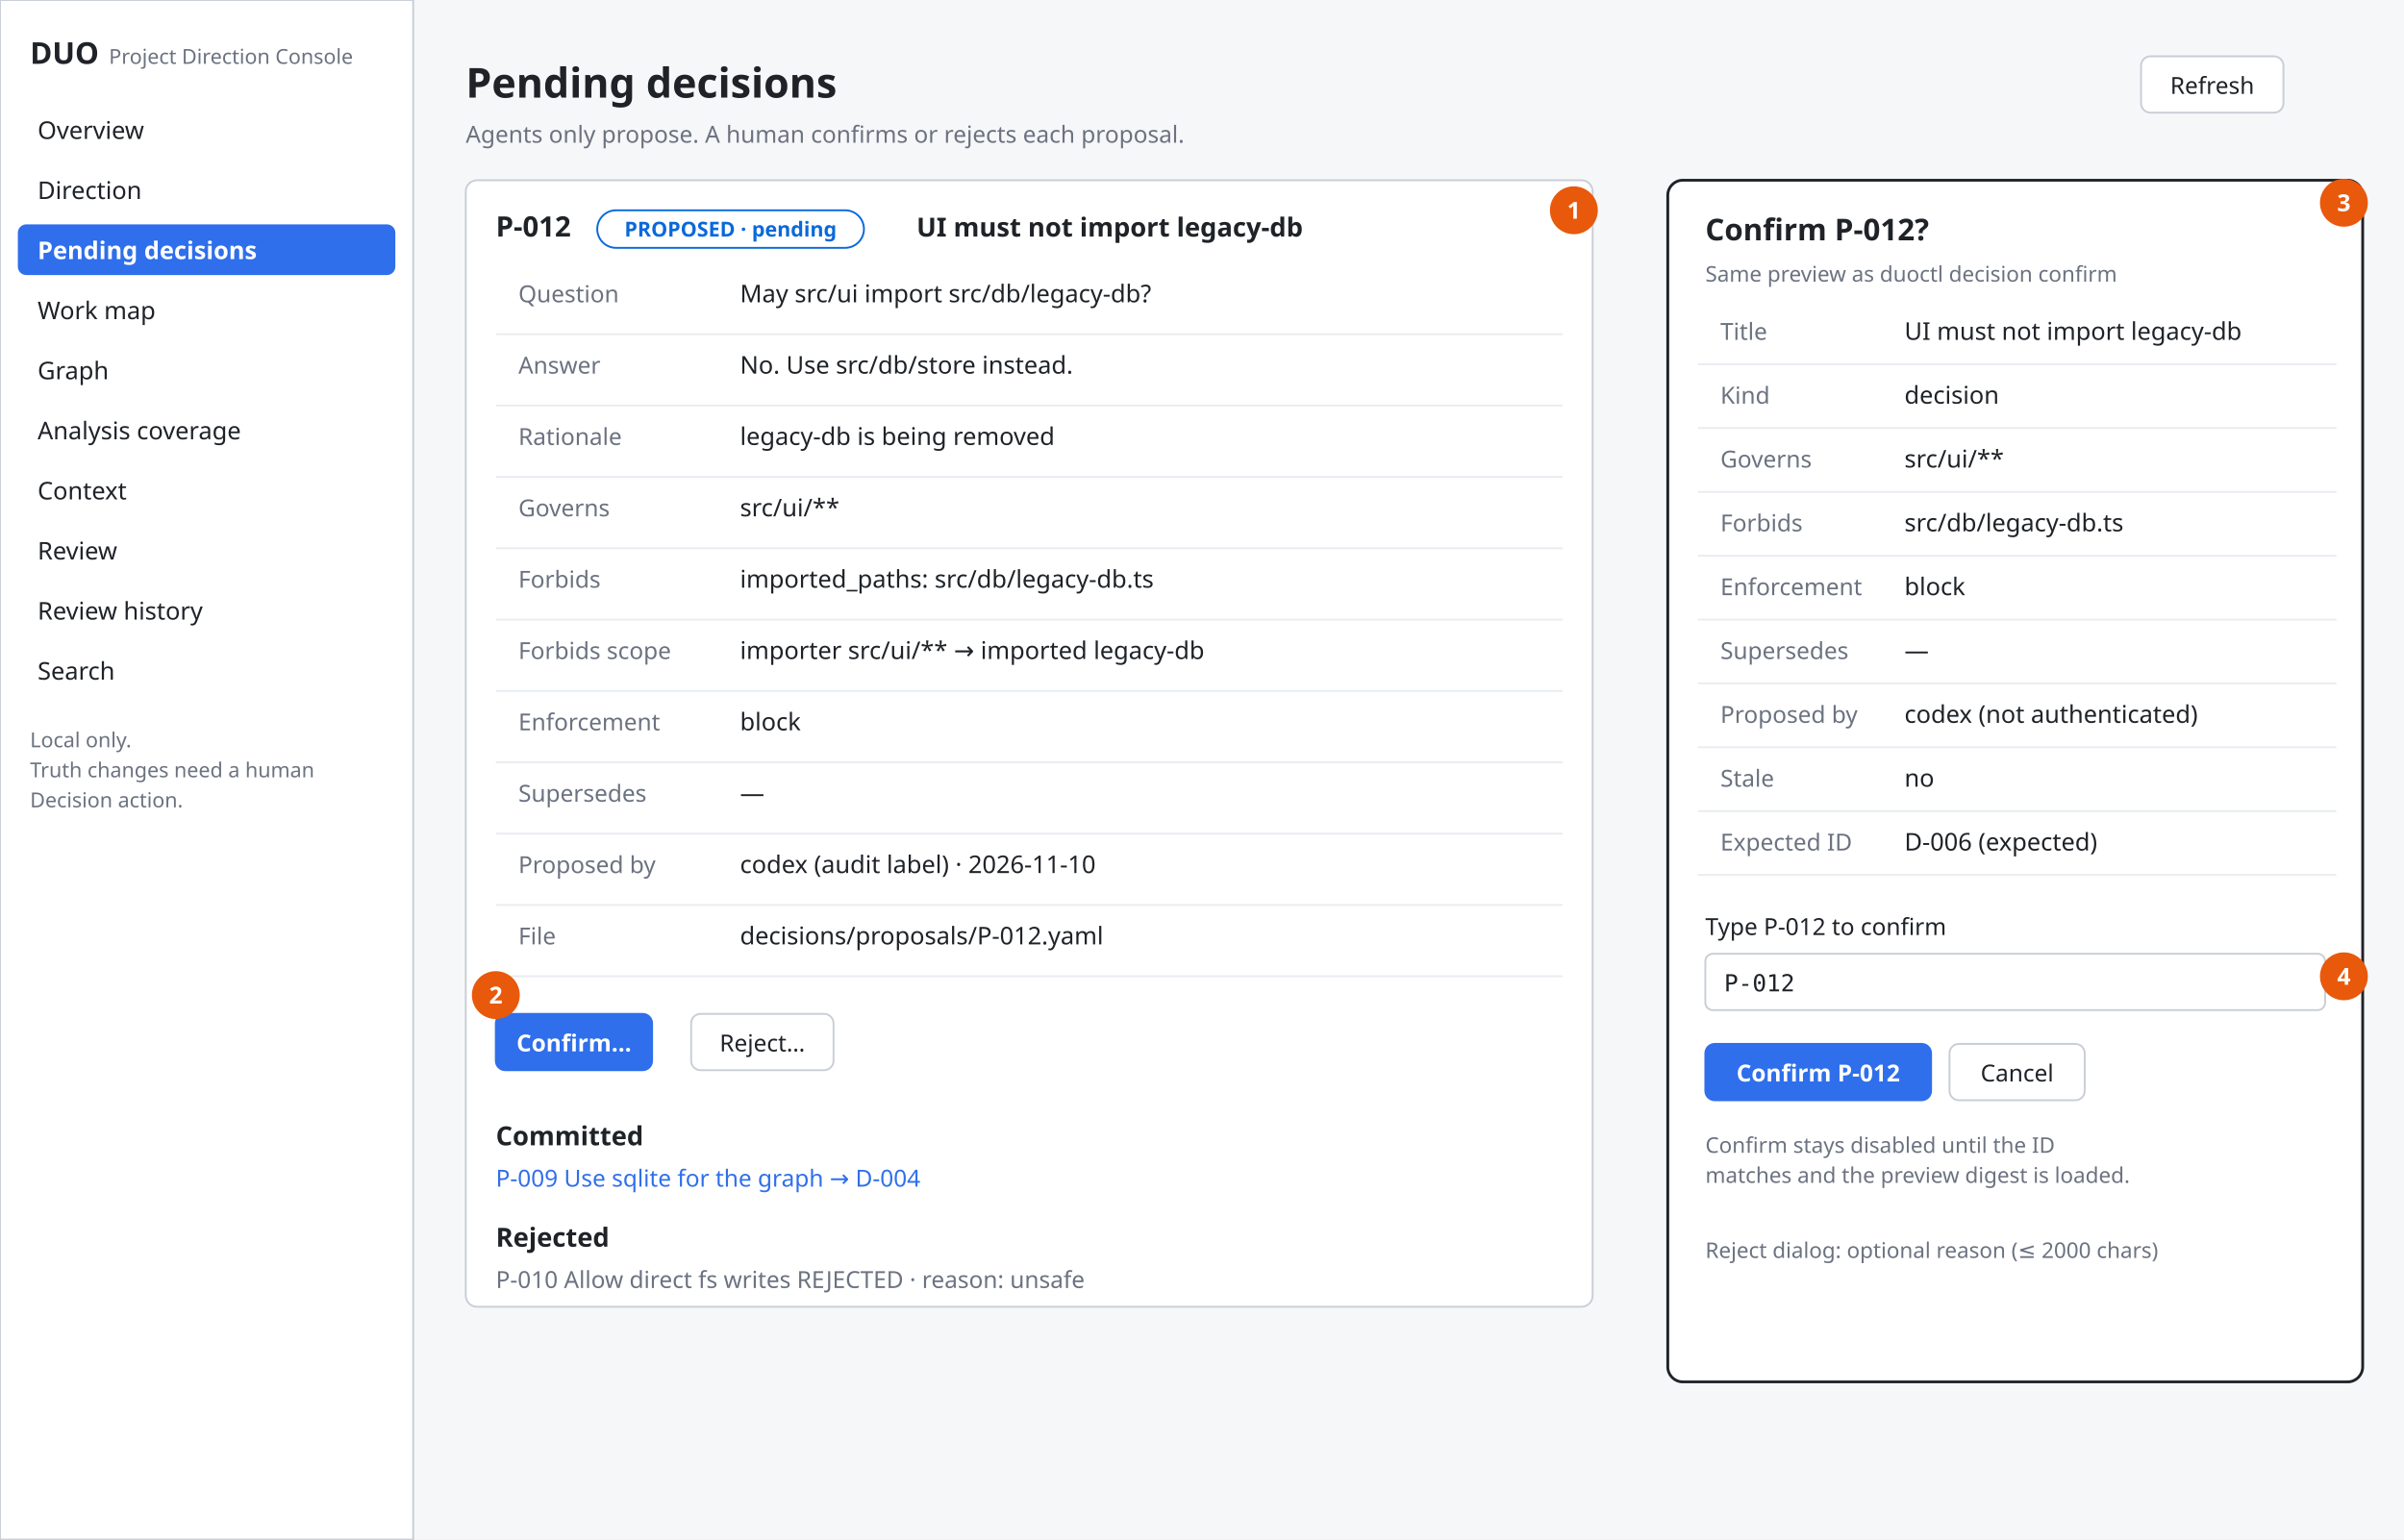
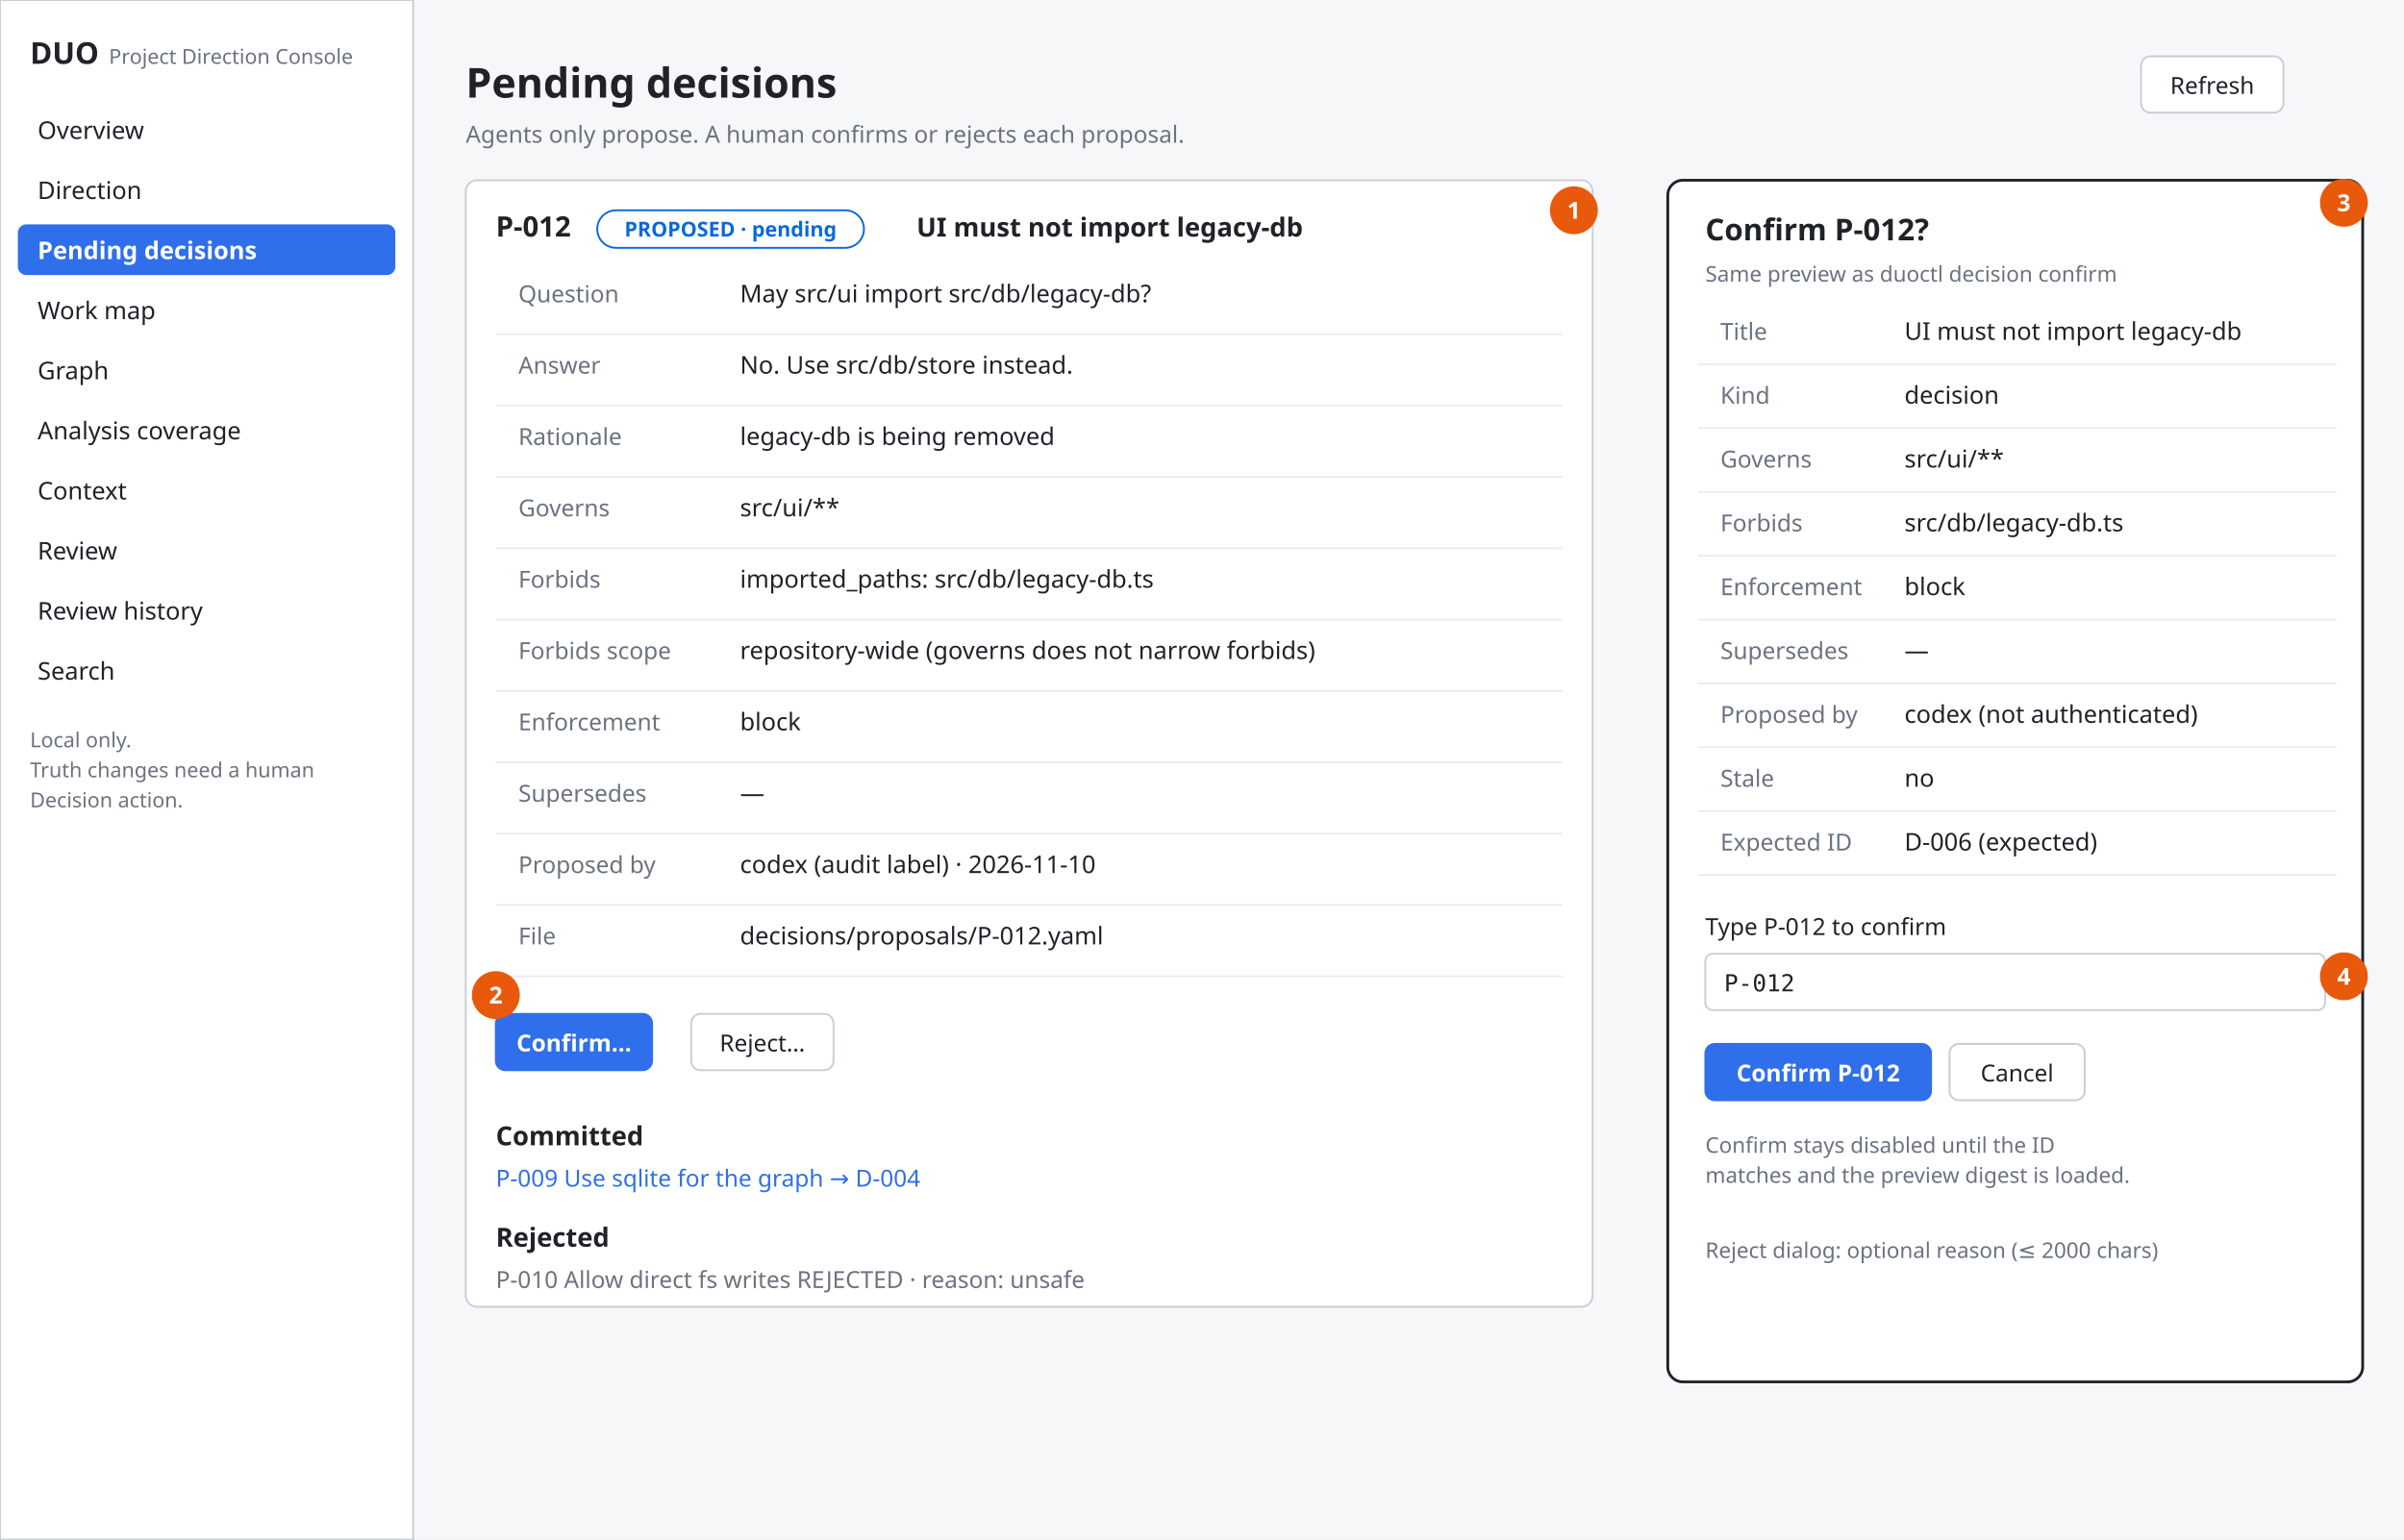
<svg xmlns="http://www.w3.org/2000/svg" width="1280" height="820" viewBox="0 0 1280 820" font-family="Segoe UI, Apple SD Gothic Neo, Malgun Gothic, Noto Sans KR, sans-serif">
  <rect width="1280" height="820" fill="#f6f7f9" />
  <text x="248" y="52" font-size="22" font-weight="700" fill="#1f2328">Pending decisions</text>
  <text x="248" y="76" font-size="12.5" font-weight="400" fill="#6b7280">Agents only propose. A human confirms or rejects each proposal.</text>
  <rect x="1140" y="30" width="75.8" height="30" rx="5" fill="#ffffff" stroke="#c9ced6" stroke-width="1" />
  <text x="1177.9" y="50" font-size="12.5" font-weight="400" fill="#1f2328" text-anchor="middle">Refresh</text>
  <rect x="248" y="96" width="600" height="600" rx="6" fill="#ffffff" stroke="#c9ced6" stroke-width="1" />
  <text x="264" y="126" font-size="15" font-weight="700" fill="#1f2328">P-012</text>
  <rect x="318" y="112" width="142" height="20" rx="10" fill="#fff" stroke="#0969da" stroke-width="1" />
  <text x="389" y="126" font-size="11" font-weight="700" fill="#0969da" text-anchor="middle">PROPOSED · pending</text>
  <text x="488" y="126" font-size="14" font-weight="700" fill="#1f2328">UI must not import legacy-db</text>
  <line x1="264" y1="178" x2="832" y2="178" stroke="#e9ecf0" stroke-width="1" />
  <text x="276" y="161" font-size="12.5" font-weight="400" fill="#6b7280">Question</text>
  <text x="394" y="161" font-size="13" font-weight="400" fill="#1f2328">May src/ui import src/db/legacy-db?</text>
  <line x1="264" y1="216" x2="832" y2="216" stroke="#e9ecf0" stroke-width="1" />
  <text x="276" y="199" font-size="12.5" font-weight="400" fill="#6b7280">Answer</text>
  <text x="394" y="199" font-size="13" font-weight="400" fill="#1f2328">No. Use src/db/store instead.</text>
  <line x1="264" y1="254" x2="832" y2="254" stroke="#e9ecf0" stroke-width="1" />
  <text x="276" y="237" font-size="12.5" font-weight="400" fill="#6b7280">Rationale</text>
  <text x="394" y="237" font-size="13" font-weight="400" fill="#1f2328">legacy-db is being removed</text>
  <line x1="264" y1="292" x2="832" y2="292" stroke="#e9ecf0" stroke-width="1" />
  <text x="276" y="275" font-size="12.5" font-weight="400" fill="#6b7280">Governs</text>
  <text x="394" y="275" font-size="13" font-weight="400" fill="#1f2328">src/ui/**</text>
  <line x1="264" y1="330" x2="832" y2="330" stroke="#e9ecf0" stroke-width="1" />
  <text x="276" y="313" font-size="12.5" font-weight="400" fill="#6b7280">Forbids</text>
  <text x="394" y="313" font-size="13" font-weight="400" fill="#1f2328">imported_paths: src/db/legacy-db.ts</text>
  <line x1="264" y1="368" x2="832" y2="368" stroke="#e9ecf0" stroke-width="1" />
  <text x="276" y="351" font-size="12.5" font-weight="400" fill="#6b7280">Forbids scope</text>
-   <text x="394" y="351" font-size="13" font-weight="400" fill="#1f2328">importer src/ui/** → imported legacy-db</text>
+   <text x="394" y="351" font-size="13" font-weight="400" fill="#1f2328">repository-wide (governs does not narrow forbids)</text>
  <line x1="264" y1="406" x2="832" y2="406" stroke="#e9ecf0" stroke-width="1" />
  <text x="276" y="389" font-size="12.5" font-weight="400" fill="#6b7280">Enforcement</text>
  <text x="394" y="389" font-size="13" font-weight="400" fill="#1f2328">block</text>
  <line x1="264" y1="444" x2="832" y2="444" stroke="#e9ecf0" stroke-width="1" />
  <text x="276" y="427" font-size="12.5" font-weight="400" fill="#6b7280">Supersedes</text>
  <text x="394" y="427" font-size="13" font-weight="400" fill="#1f2328">—</text>
  <line x1="264" y1="482" x2="832" y2="482" stroke="#e9ecf0" stroke-width="1" />
  <text x="276" y="465" font-size="12.5" font-weight="400" fill="#6b7280">Proposed by</text>
  <text x="394" y="465" font-size="13" font-weight="400" fill="#1f2328">codex (audit label) · 2026-11-10</text>
  <line x1="264" y1="520" x2="832" y2="520" stroke="#e9ecf0" stroke-width="1" />
  <text x="276" y="503" font-size="12.5" font-weight="400" fill="#6b7280">File</text>
  <text x="394" y="503" font-size="13" font-weight="400" fill="#1f2328">decisions/proposals/P-012.yaml</text>
  <rect x="264" y="540" width="83.2" height="30" rx="5" fill="#2f6feb" stroke="#2f6feb" stroke-width="1" />
  <text x="305.6" y="560" font-size="12.5" font-weight="700" fill="#fff" text-anchor="middle">Confirm…</text>
  <rect x="368" y="540" width="75.8" height="30" rx="5" fill="#ffffff" stroke="#c9ced6" stroke-width="1" />
  <text x="405.9" y="560" font-size="12.5" font-weight="400" fill="#1f2328" text-anchor="middle">Reject…</text>
  <text x="264" y="610" font-size="14" font-weight="700" fill="#1f2328">Committed</text>
  <text x="264" y="632" font-size="12.5" font-weight="400" fill="#2f6feb">P-009 Use sqlite for the graph → D-004</text>
  <text x="264" y="664" font-size="14" font-weight="700" fill="#1f2328">Rejected</text>
  <text x="264" y="686" font-size="12.5" font-weight="400" fill="#6b7280">P-010 Allow direct fs writes   REJECTED · reason: unsafe</text>
  <circle cx="838" cy="112" r="12" fill="#e8590c" stroke="#e8590c" stroke-width="1.5" />
  <text x="838" y="116.5" font-size="12.5" font-weight="700" fill="#fff" text-anchor="middle">1</text>
  <circle cx="264" cy="530" r="12" fill="#e8590c" stroke="#e8590c" stroke-width="1.5" />
  <text x="264" y="534.5" font-size="12.5" font-weight="700" fill="#fff" text-anchor="middle">2</text>
  <rect x="888" y="96" width="370" height="640" rx="8" fill="#fff" stroke="#1f2328" stroke-width="1.5" />
  <text x="908" y="128" font-size="16" font-weight="700" fill="#1f2328">Confirm P-012?</text>
  <text x="908" y="150" font-size="11.5" font-weight="400" fill="#6b7280">Same preview as duoctl decision confirm</text>
  <line x1="904" y1="194" x2="1244" y2="194" stroke="#e9ecf0" stroke-width="1" />
  <text x="916" y="181" font-size="12.5" font-weight="400" fill="#6b7280">Title</text>
  <text x="1014" y="181" font-size="13" font-weight="400" fill="#1f2328">UI must not import legacy-db</text>
  <line x1="904" y1="228" x2="1244" y2="228" stroke="#e9ecf0" stroke-width="1" />
  <text x="916" y="215" font-size="12.5" font-weight="400" fill="#6b7280">Kind</text>
  <text x="1014" y="215" font-size="13" font-weight="400" fill="#1f2328">decision</text>
  <line x1="904" y1="262" x2="1244" y2="262" stroke="#e9ecf0" stroke-width="1" />
  <text x="916" y="249" font-size="12.5" font-weight="400" fill="#6b7280">Governs</text>
  <text x="1014" y="249" font-size="13" font-weight="400" fill="#1f2328">src/ui/**</text>
  <line x1="904" y1="296" x2="1244" y2="296" stroke="#e9ecf0" stroke-width="1" />
  <text x="916" y="283" font-size="12.5" font-weight="400" fill="#6b7280">Forbids</text>
  <text x="1014" y="283" font-size="13" font-weight="400" fill="#1f2328">src/db/legacy-db.ts</text>
  <line x1="904" y1="330" x2="1244" y2="330" stroke="#e9ecf0" stroke-width="1" />
  <text x="916" y="317" font-size="12.5" font-weight="400" fill="#6b7280">Enforcement</text>
  <text x="1014" y="317" font-size="13" font-weight="400" fill="#1f2328">block</text>
  <line x1="904" y1="364" x2="1244" y2="364" stroke="#e9ecf0" stroke-width="1" />
  <text x="916" y="351" font-size="12.5" font-weight="400" fill="#6b7280">Supersedes</text>
  <text x="1014" y="351" font-size="13" font-weight="400" fill="#1f2328">—</text>
  <line x1="904" y1="398" x2="1244" y2="398" stroke="#e9ecf0" stroke-width="1" />
  <text x="916" y="385" font-size="12.5" font-weight="400" fill="#6b7280">Proposed by</text>
  <text x="1014" y="385" font-size="13" font-weight="400" fill="#1f2328">codex (not authenticated)</text>
  <line x1="904" y1="432" x2="1244" y2="432" stroke="#e9ecf0" stroke-width="1" />
  <text x="916" y="419" font-size="12.5" font-weight="400" fill="#6b7280">Stale</text>
  <text x="1014" y="419" font-size="13" font-weight="400" fill="#1f2328">no</text>
  <line x1="904" y1="466" x2="1244" y2="466" stroke="#e9ecf0" stroke-width="1" />
  <text x="916" y="453" font-size="12.5" font-weight="400" fill="#6b7280">Expected ID</text>
  <text x="1014" y="453" font-size="13" font-weight="400" fill="#1f2328">D-006 (expected)</text>
  <text x="908" y="498" font-size="12.5" font-weight="400" fill="#1f2328">Type P-012 to confirm</text>
  <rect x="908" y="508" width="330" height="30" rx="4" fill="#ffffff" stroke="#c9ced6" stroke-width="1" />
  <text x="918" y="528" font-size="12.5" font-weight="400" fill="#1f2328" font-family="Consolas, Menlo, monospace">P-012</text>
  <rect x="908" y="556" width="120.2" height="30" rx="5" fill="#2f6feb" stroke="#2f6feb" stroke-width="1" />
  <text x="968.1" y="576" font-size="12.5" font-weight="700" fill="#fff" text-anchor="middle">Confirm P-012</text>
  <rect x="1038" y="556" width="72" height="30" rx="5" fill="#ffffff" stroke="#c9ced6" stroke-width="1" />
  <text x="1074" y="576" font-size="12.5" font-weight="400" fill="#1f2328" text-anchor="middle">Cancel</text>
  <text x="908" y="614" font-size="11.5" font-weight="400" fill="#6b7280">Confirm stays disabled until the ID</text>
  <text x="908" y="630" font-size="11.5" font-weight="400" fill="#6b7280">matches and the preview digest is loaded.</text>
  <text x="908" y="670" font-size="11.5" font-weight="400" fill="#6b7280">Reject dialog: optional reason (≤ 2000 chars)</text>
  <circle cx="1248" cy="108" r="12" fill="#e8590c" stroke="#e8590c" stroke-width="1.5" />
  <text x="1248" y="112.5" font-size="12.5" font-weight="700" fill="#fff" text-anchor="middle">3</text>
  <circle cx="1248" cy="520" r="12" fill="#e8590c" stroke="#e8590c" stroke-width="1.5" />
  <text x="1248" y="524.5" font-size="12.5" font-weight="700" fill="#fff" text-anchor="middle">4</text>
  <rect x="0" y="0" width="220" height="820" rx="0" fill="#ffffff" stroke="#c9ced6" stroke-width="1" />
  <text x="16" y="34" font-size="16" font-weight="700" fill="#1f2328">DUO</text>
  <text x="58" y="34" font-size="11" font-weight="400" fill="#6b7280">Project Direction Console</text>
  <text x="20" y="74" font-size="13" font-weight="400" fill="#1f2328">Overview</text>
  <text x="20" y="106" font-size="13" font-weight="400" fill="#1f2328">Direction</text>
  <rect x="10" y="120" width="200" height="26" rx="4" fill="#2f6feb" stroke="#2f6feb" stroke-width="1" />
  <text x="20" y="138" font-size="13" font-weight="700" fill="#fff">Pending decisions</text>
  <text x="20" y="170" font-size="13" font-weight="400" fill="#1f2328">Work map</text>
  <text x="20" y="202" font-size="13" font-weight="400" fill="#1f2328">Graph</text>
  <text x="20" y="234" font-size="13" font-weight="400" fill="#1f2328">Analysis coverage</text>
  <text x="20" y="266" font-size="13" font-weight="400" fill="#1f2328">Context</text>
  <text x="20" y="298" font-size="13" font-weight="400" fill="#1f2328">Review</text>
  <text x="20" y="330" font-size="13" font-weight="400" fill="#1f2328">Review history</text>
  <text x="20" y="362" font-size="13" font-weight="400" fill="#1f2328">Search</text>
  <text x="16" y="398" font-size="11" font-weight="400" fill="#6b7280">Local only.</text>
  <text x="16" y="414" font-size="11" font-weight="400" fill="#6b7280">Truth changes need a human</text>
  <text x="16" y="430" font-size="11" font-weight="400" fill="#6b7280">Decision action.</text>
</svg>
